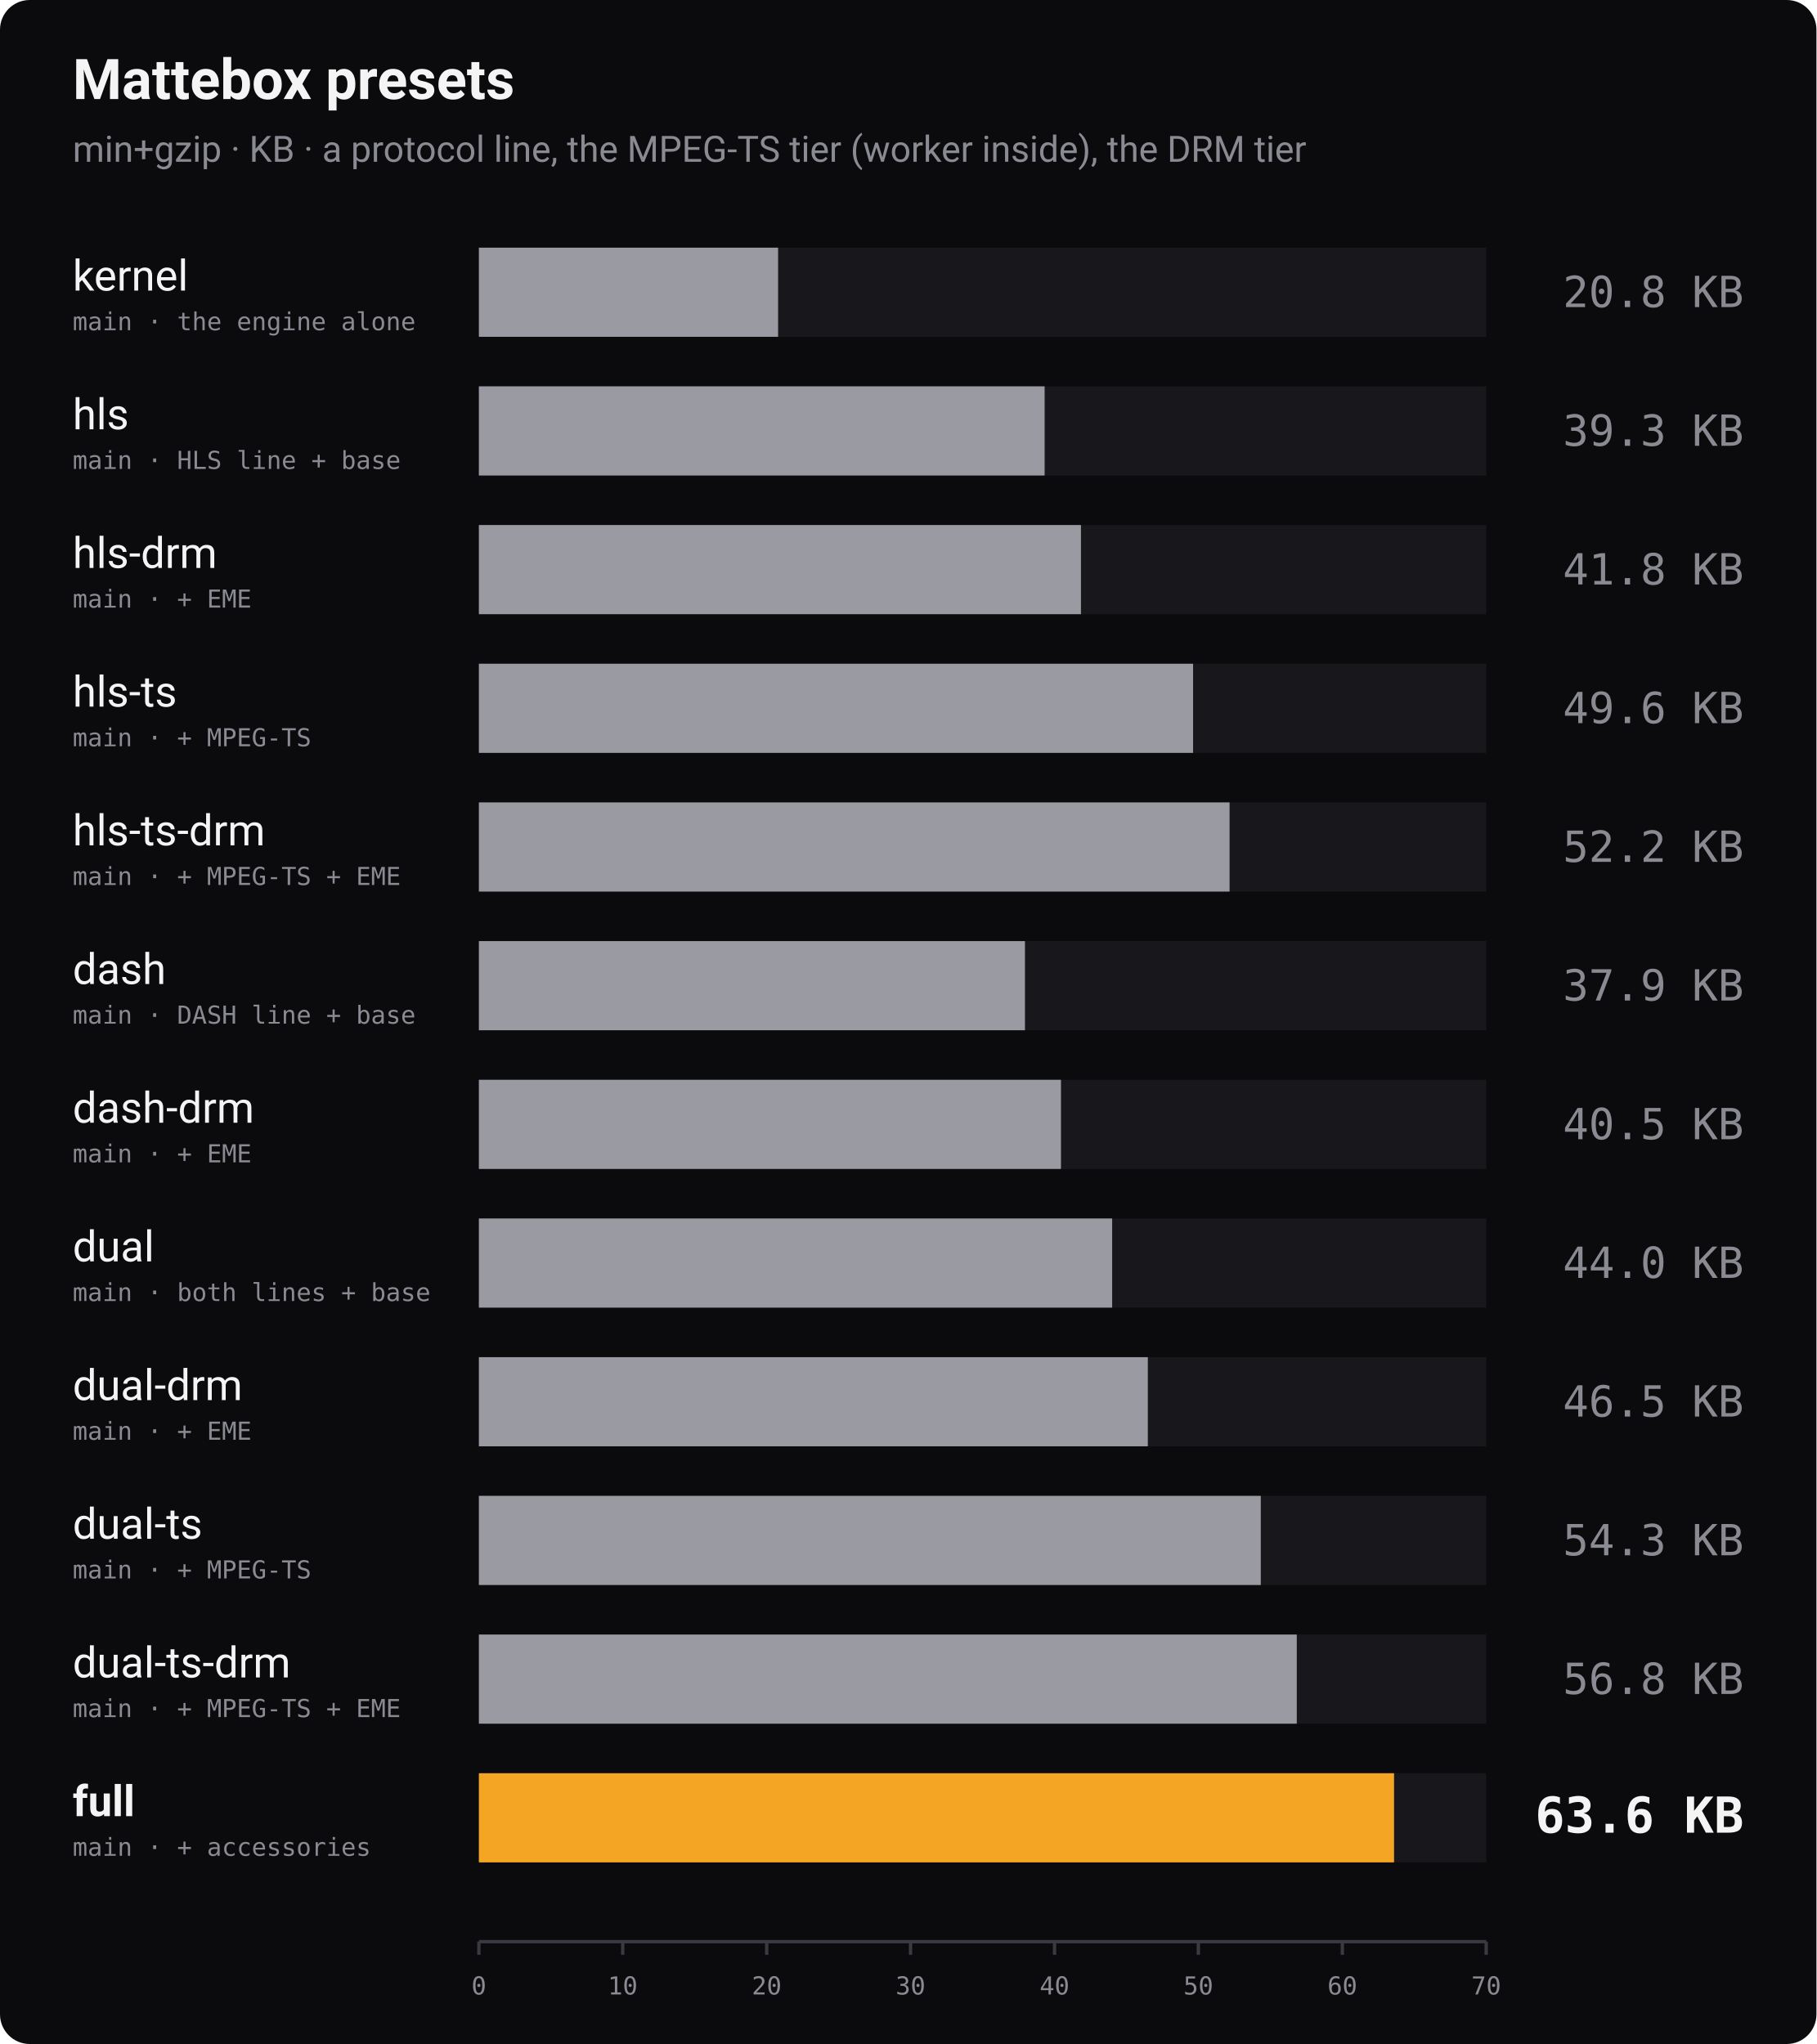
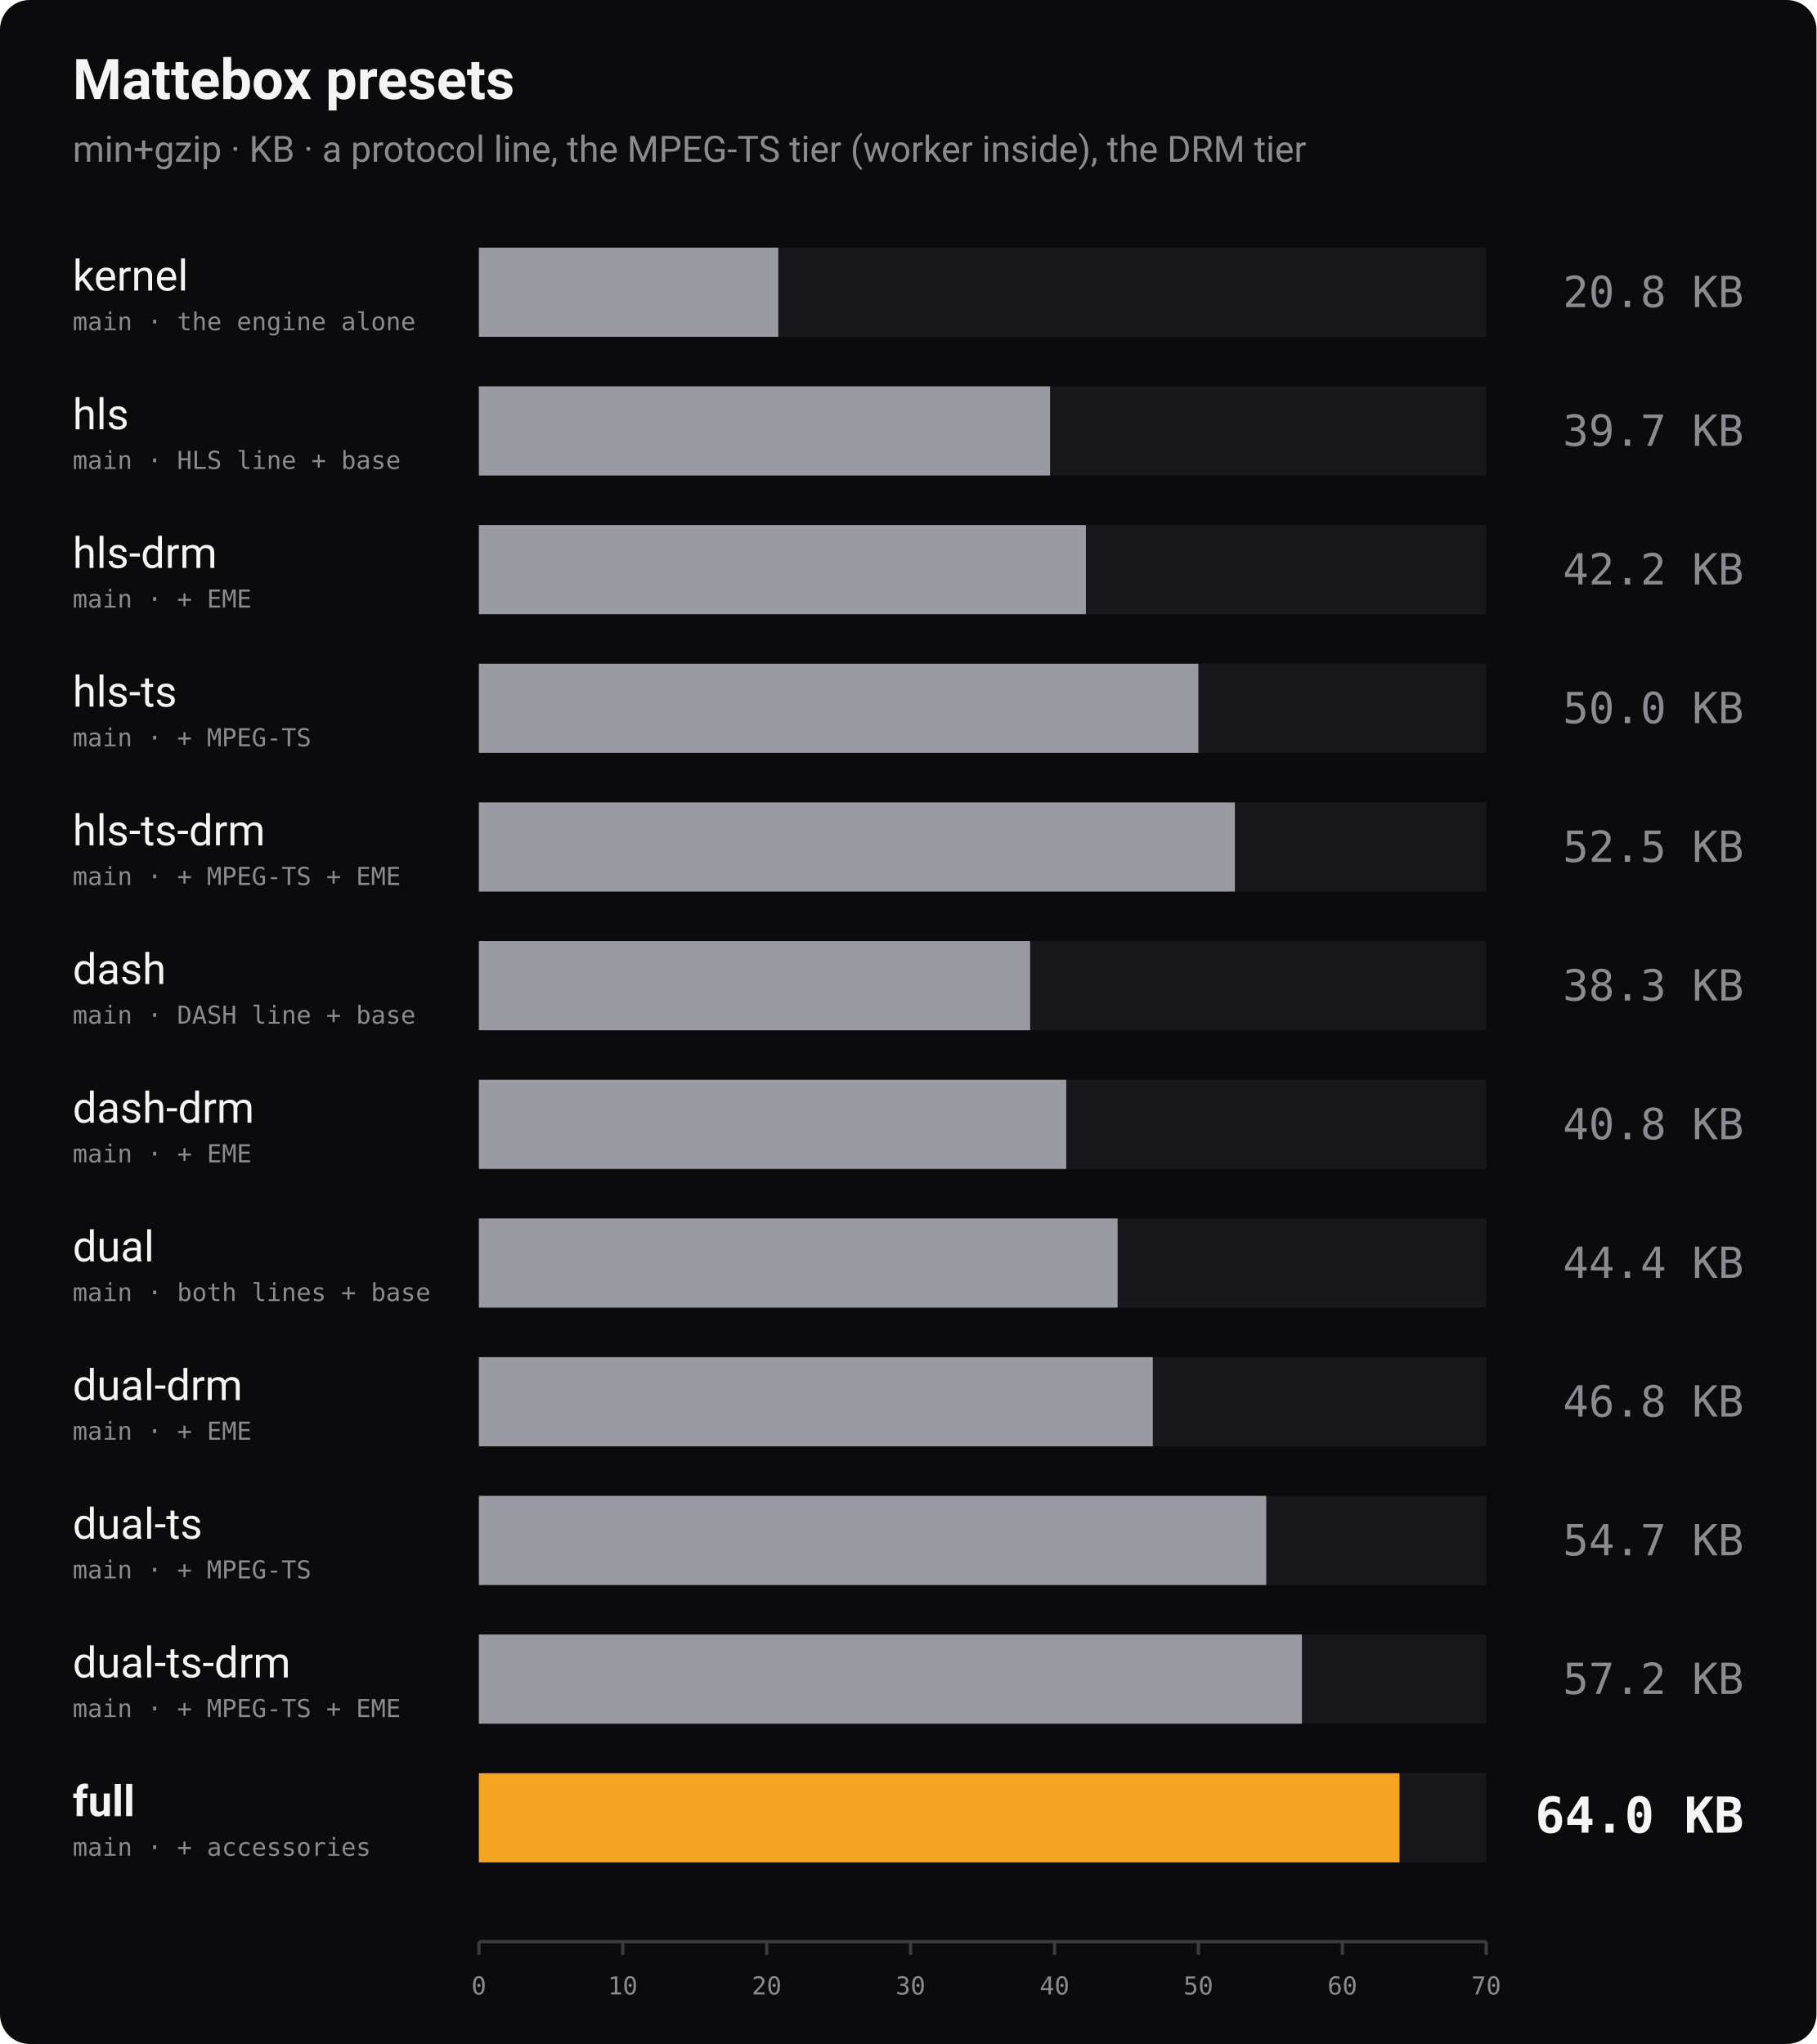
<svg xmlns="http://www.w3.org/2000/svg" width="1100" height="1238" viewBox="0 0 1100 1238" role="img" aria-label="Bundle size of every Mattebox preset, min+gzip">
  <rect width="1100" height="1238" rx="18" fill="#0b0b0d" />
  <text x="44" y="60" font-family="-apple-system, 'Segoe UI', Roboto, Helvetica, Arial, sans-serif" font-size="34" font-weight="700" fill="#f4f4f5">Mattebox presets</text>
  <text x="44" y="98" font-family="-apple-system, 'Segoe UI', Roboto, Helvetica, Arial, sans-serif" font-size="22" fill="#8a8a93">min+gzip · KB · a protocol line, the MPEG-TS tier (worker inside), the DRM tier</text>
  <text x="44" y="176" font-family="-apple-system, 'Segoe UI', Roboto, Helvetica, Arial, sans-serif" font-size="26" font-weight="400" fill="#f4f4f5">kernel</text>
  <text x="44" y="200" font-family="ui-monospace, 'SF Mono', Menlo, Consolas, monospace" font-size="15" fill="#8a8a93">main · the engine alone</text>
  <rect x="290" y="150" width="610" height="54" fill="#18181c" />
-   <rect x="290" y="150" width="181.2" height="54" fill="#9a9aa2" />
+   <rect x="290" y="150" width="181.3" height="54" fill="#9a9aa2" />
  <text x="1056" y="186" text-anchor="end" font-family="ui-monospace, 'SF Mono', Menlo, Consolas, monospace" font-size="26" font-weight="400" fill="#8a8a93">20.8 KB</text>
  <text x="44" y="260" font-family="-apple-system, 'Segoe UI', Roboto, Helvetica, Arial, sans-serif" font-size="26" font-weight="400" fill="#f4f4f5">hls</text>
  <text x="44" y="284" font-family="ui-monospace, 'SF Mono', Menlo, Consolas, monospace" font-size="15" fill="#8a8a93">main · HLS line + base</text>
  <rect x="290" y="234" width="610" height="54" fill="#18181c" />
-   <rect x="290" y="234" width="342.6" height="54" fill="#9a9aa2" />
-   <text x="1056" y="270" text-anchor="end" font-family="ui-monospace, 'SF Mono', Menlo, Consolas, monospace" font-size="26" font-weight="400" fill="#8a8a93">39.3 KB</text>
+   <rect x="290" y="234" width="345.9" height="54" fill="#9a9aa2" />
+   <text x="1056" y="270" text-anchor="end" font-family="ui-monospace, 'SF Mono', Menlo, Consolas, monospace" font-size="26" font-weight="400" fill="#8a8a93">39.7 KB</text>
  <text x="44" y="344" font-family="-apple-system, 'Segoe UI', Roboto, Helvetica, Arial, sans-serif" font-size="26" font-weight="400" fill="#f4f4f5">hls-drm</text>
  <text x="44" y="368" font-family="ui-monospace, 'SF Mono', Menlo, Consolas, monospace" font-size="15" fill="#8a8a93">main · + EME</text>
  <rect x="290" y="318" width="610" height="54" fill="#18181c" />
-   <rect x="290" y="318" width="364.6" height="54" fill="#9a9aa2" />
-   <text x="1056" y="354" text-anchor="end" font-family="ui-monospace, 'SF Mono', Menlo, Consolas, monospace" font-size="26" font-weight="400" fill="#8a8a93">41.8 KB</text>
+   <rect x="290" y="318" width="367.6" height="54" fill="#9a9aa2" />
+   <text x="1056" y="354" text-anchor="end" font-family="ui-monospace, 'SF Mono', Menlo, Consolas, monospace" font-size="26" font-weight="400" fill="#8a8a93">42.2 KB</text>
  <text x="44" y="428" font-family="-apple-system, 'Segoe UI', Roboto, Helvetica, Arial, sans-serif" font-size="26" font-weight="400" fill="#f4f4f5">hls-ts</text>
  <text x="44" y="452" font-family="ui-monospace, 'SF Mono', Menlo, Consolas, monospace" font-size="15" fill="#8a8a93">main · + MPEG-TS</text>
  <rect x="290" y="402" width="610" height="54" fill="#18181c" />
-   <rect x="290" y="402" width="432.5" height="54" fill="#9a9aa2" />
-   <text x="1056" y="438" text-anchor="end" font-family="ui-monospace, 'SF Mono', Menlo, Consolas, monospace" font-size="26" font-weight="400" fill="#8a8a93">49.6 KB</text>
+   <rect x="290" y="402" width="435.7" height="54" fill="#9a9aa2" />
+   <text x="1056" y="438" text-anchor="end" font-family="ui-monospace, 'SF Mono', Menlo, Consolas, monospace" font-size="26" font-weight="400" fill="#8a8a93">50.0 KB</text>
  <text x="44" y="512" font-family="-apple-system, 'Segoe UI', Roboto, Helvetica, Arial, sans-serif" font-size="26" font-weight="400" fill="#f4f4f5">hls-ts-drm</text>
  <text x="44" y="536" font-family="ui-monospace, 'SF Mono', Menlo, Consolas, monospace" font-size="15" fill="#8a8a93">main · + MPEG-TS + EME</text>
  <rect x="290" y="486" width="610" height="54" fill="#18181c" />
-   <rect x="290" y="486" width="454.6" height="54" fill="#9a9aa2" />
-   <text x="1056" y="522" text-anchor="end" font-family="ui-monospace, 'SF Mono', Menlo, Consolas, monospace" font-size="26" font-weight="400" fill="#8a8a93">52.2 KB</text>
+   <rect x="290" y="486" width="457.8" height="54" fill="#9a9aa2" />
+   <text x="1056" y="522" text-anchor="end" font-family="ui-monospace, 'SF Mono', Menlo, Consolas, monospace" font-size="26" font-weight="400" fill="#8a8a93">52.5 KB</text>
  <text x="44" y="596" font-family="-apple-system, 'Segoe UI', Roboto, Helvetica, Arial, sans-serif" font-size="26" font-weight="400" fill="#f4f4f5">dash</text>
  <text x="44" y="620" font-family="ui-monospace, 'SF Mono', Menlo, Consolas, monospace" font-size="15" fill="#8a8a93">main · DASH line + base</text>
  <rect x="290" y="570" width="610" height="54" fill="#18181c" />
-   <rect x="290" y="570" width="330.7" height="54" fill="#9a9aa2" />
-   <text x="1056" y="606" text-anchor="end" font-family="ui-monospace, 'SF Mono', Menlo, Consolas, monospace" font-size="26" font-weight="400" fill="#8a8a93">37.9 KB</text>
+   <rect x="290" y="570" width="333.8" height="54" fill="#9a9aa2" />
+   <text x="1056" y="606" text-anchor="end" font-family="ui-monospace, 'SF Mono', Menlo, Consolas, monospace" font-size="26" font-weight="400" fill="#8a8a93">38.3 KB</text>
  <text x="44" y="680" font-family="-apple-system, 'Segoe UI', Roboto, Helvetica, Arial, sans-serif" font-size="26" font-weight="400" fill="#f4f4f5">dash-drm</text>
  <text x="44" y="704" font-family="ui-monospace, 'SF Mono', Menlo, Consolas, monospace" font-size="15" fill="#8a8a93">main · + EME</text>
  <rect x="290" y="654" width="610" height="54" fill="#18181c" />
-   <rect x="290" y="654" width="352.5" height="54" fill="#9a9aa2" />
-   <text x="1056" y="690" text-anchor="end" font-family="ui-monospace, 'SF Mono', Menlo, Consolas, monospace" font-size="26" font-weight="400" fill="#8a8a93">40.5 KB</text>
+   <rect x="290" y="654" width="355.7" height="54" fill="#9a9aa2" />
+   <text x="1056" y="690" text-anchor="end" font-family="ui-monospace, 'SF Mono', Menlo, Consolas, monospace" font-size="26" font-weight="400" fill="#8a8a93">40.8 KB</text>
  <text x="44" y="764" font-family="-apple-system, 'Segoe UI', Roboto, Helvetica, Arial, sans-serif" font-size="26" font-weight="400" fill="#f4f4f5">dual</text>
  <text x="44" y="788" font-family="ui-monospace, 'SF Mono', Menlo, Consolas, monospace" font-size="15" fill="#8a8a93">main · both lines + base</text>
  <rect x="290" y="738" width="610" height="54" fill="#18181c" />
-   <rect x="290" y="738" width="383.5" height="54" fill="#9a9aa2" />
-   <text x="1056" y="774" text-anchor="end" font-family="ui-monospace, 'SF Mono', Menlo, Consolas, monospace" font-size="26" font-weight="400" fill="#8a8a93">44.0 KB</text>
+   <rect x="290" y="738" width="386.8" height="54" fill="#9a9aa2" />
+   <text x="1056" y="774" text-anchor="end" font-family="ui-monospace, 'SF Mono', Menlo, Consolas, monospace" font-size="26" font-weight="400" fill="#8a8a93">44.4 KB</text>
  <text x="44" y="848" font-family="-apple-system, 'Segoe UI', Roboto, Helvetica, Arial, sans-serif" font-size="26" font-weight="400" fill="#f4f4f5">dual-drm</text>
  <text x="44" y="872" font-family="ui-monospace, 'SF Mono', Menlo, Consolas, monospace" font-size="15" fill="#8a8a93">main · + EME</text>
  <rect x="290" y="822" width="610" height="54" fill="#18181c" />
-   <rect x="290" y="822" width="405.1" height="54" fill="#9a9aa2" />
-   <text x="1056" y="858" text-anchor="end" font-family="ui-monospace, 'SF Mono', Menlo, Consolas, monospace" font-size="26" font-weight="400" fill="#8a8a93">46.5 KB</text>
+   <rect x="290" y="822" width="408.1" height="54" fill="#9a9aa2" />
+   <text x="1056" y="858" text-anchor="end" font-family="ui-monospace, 'SF Mono', Menlo, Consolas, monospace" font-size="26" font-weight="400" fill="#8a8a93">46.8 KB</text>
  <text x="44" y="932" font-family="-apple-system, 'Segoe UI', Roboto, Helvetica, Arial, sans-serif" font-size="26" font-weight="400" fill="#f4f4f5">dual-ts</text>
  <text x="44" y="956" font-family="ui-monospace, 'SF Mono', Menlo, Consolas, monospace" font-size="15" fill="#8a8a93">main · + MPEG-TS</text>
  <rect x="290" y="906" width="610" height="54" fill="#18181c" />
-   <rect x="290" y="906" width="473.5" height="54" fill="#9a9aa2" />
-   <text x="1056" y="942" text-anchor="end" font-family="ui-monospace, 'SF Mono', Menlo, Consolas, monospace" font-size="26" font-weight="400" fill="#8a8a93">54.3 KB</text>
+   <rect x="290" y="906" width="476.8" height="54" fill="#9a9aa2" />
+   <text x="1056" y="942" text-anchor="end" font-family="ui-monospace, 'SF Mono', Menlo, Consolas, monospace" font-size="26" font-weight="400" fill="#8a8a93">54.7 KB</text>
  <text x="44" y="1016" font-family="-apple-system, 'Segoe UI', Roboto, Helvetica, Arial, sans-serif" font-size="26" font-weight="400" fill="#f4f4f5">dual-ts-drm</text>
  <text x="44" y="1040" font-family="ui-monospace, 'SF Mono', Menlo, Consolas, monospace" font-size="15" fill="#8a8a93">main · + MPEG-TS + EME</text>
  <rect x="290" y="990" width="610" height="54" fill="#18181c" />
-   <rect x="290" y="990" width="495.3" height="54" fill="#9a9aa2" />
-   <text x="1056" y="1026" text-anchor="end" font-family="ui-monospace, 'SF Mono', Menlo, Consolas, monospace" font-size="26" font-weight="400" fill="#8a8a93">56.8 KB</text>
+   <rect x="290" y="990" width="498.4" height="54" fill="#9a9aa2" />
+   <text x="1056" y="1026" text-anchor="end" font-family="ui-monospace, 'SF Mono', Menlo, Consolas, monospace" font-size="26" font-weight="400" fill="#8a8a93">57.2 KB</text>
  <text x="44" y="1100" font-family="-apple-system, 'Segoe UI', Roboto, Helvetica, Arial, sans-serif" font-size="26" font-weight="700" fill="#f4f4f5">full</text>
  <text x="44" y="1124" font-family="ui-monospace, 'SF Mono', Menlo, Consolas, monospace" font-size="15" fill="#8a8a93">main · + accessories</text>
  <rect x="290" y="1074" width="610" height="54" fill="#18181c" />
-   <rect x="290" y="1074" width="554.2" height="54" fill="#f5a524" />
-   <text x="1056" y="1110" text-anchor="end" font-family="ui-monospace, 'SF Mono', Menlo, Consolas, monospace" font-size="30" font-weight="700" fill="#f4f4f5">63.6 KB</text>
+   <rect x="290" y="1074" width="557.5" height="54" fill="#f5a524" />
+   <text x="1056" y="1110" text-anchor="end" font-family="ui-monospace, 'SF Mono', Menlo, Consolas, monospace" font-size="30" font-weight="700" fill="#f4f4f5">64.0 KB</text>
  <line x1="290" y1="1176" x2="900" y2="1176" stroke="#3a3a42" stroke-width="2" />
  <line x1="290.0" y1="1176" x2="290.0" y2="1184" stroke="#3a3a42" stroke-width="2" />
  <text x="290.0" y="1208" text-anchor="middle" font-family="ui-monospace, 'SF Mono', Menlo, Consolas, monospace" font-size="15" fill="#8a8a93">0</text>
  <line x1="377.1" y1="1176" x2="377.1" y2="1184" stroke="#3a3a42" stroke-width="2" />
  <text x="377.1" y="1208" text-anchor="middle" font-family="ui-monospace, 'SF Mono', Menlo, Consolas, monospace" font-size="15" fill="#8a8a93">10</text>
  <line x1="464.3" y1="1176" x2="464.3" y2="1184" stroke="#3a3a42" stroke-width="2" />
  <text x="464.3" y="1208" text-anchor="middle" font-family="ui-monospace, 'SF Mono', Menlo, Consolas, monospace" font-size="15" fill="#8a8a93">20</text>
  <line x1="551.4" y1="1176" x2="551.4" y2="1184" stroke="#3a3a42" stroke-width="2" />
  <text x="551.4" y="1208" text-anchor="middle" font-family="ui-monospace, 'SF Mono', Menlo, Consolas, monospace" font-size="15" fill="#8a8a93">30</text>
  <line x1="638.6" y1="1176" x2="638.6" y2="1184" stroke="#3a3a42" stroke-width="2" />
  <text x="638.6" y="1208" text-anchor="middle" font-family="ui-monospace, 'SF Mono', Menlo, Consolas, monospace" font-size="15" fill="#8a8a93">40</text>
  <line x1="725.7" y1="1176" x2="725.7" y2="1184" stroke="#3a3a42" stroke-width="2" />
  <text x="725.7" y="1208" text-anchor="middle" font-family="ui-monospace, 'SF Mono', Menlo, Consolas, monospace" font-size="15" fill="#8a8a93">50</text>
  <line x1="812.9" y1="1176" x2="812.9" y2="1184" stroke="#3a3a42" stroke-width="2" />
  <text x="812.9" y="1208" text-anchor="middle" font-family="ui-monospace, 'SF Mono', Menlo, Consolas, monospace" font-size="15" fill="#8a8a93">60</text>
  <line x1="900.0" y1="1176" x2="900.0" y2="1184" stroke="#3a3a42" stroke-width="2" />
  <text x="900.0" y="1208" text-anchor="middle" font-family="ui-monospace, 'SF Mono', Menlo, Consolas, monospace" font-size="15" fill="#8a8a93">70</text>
</svg>
